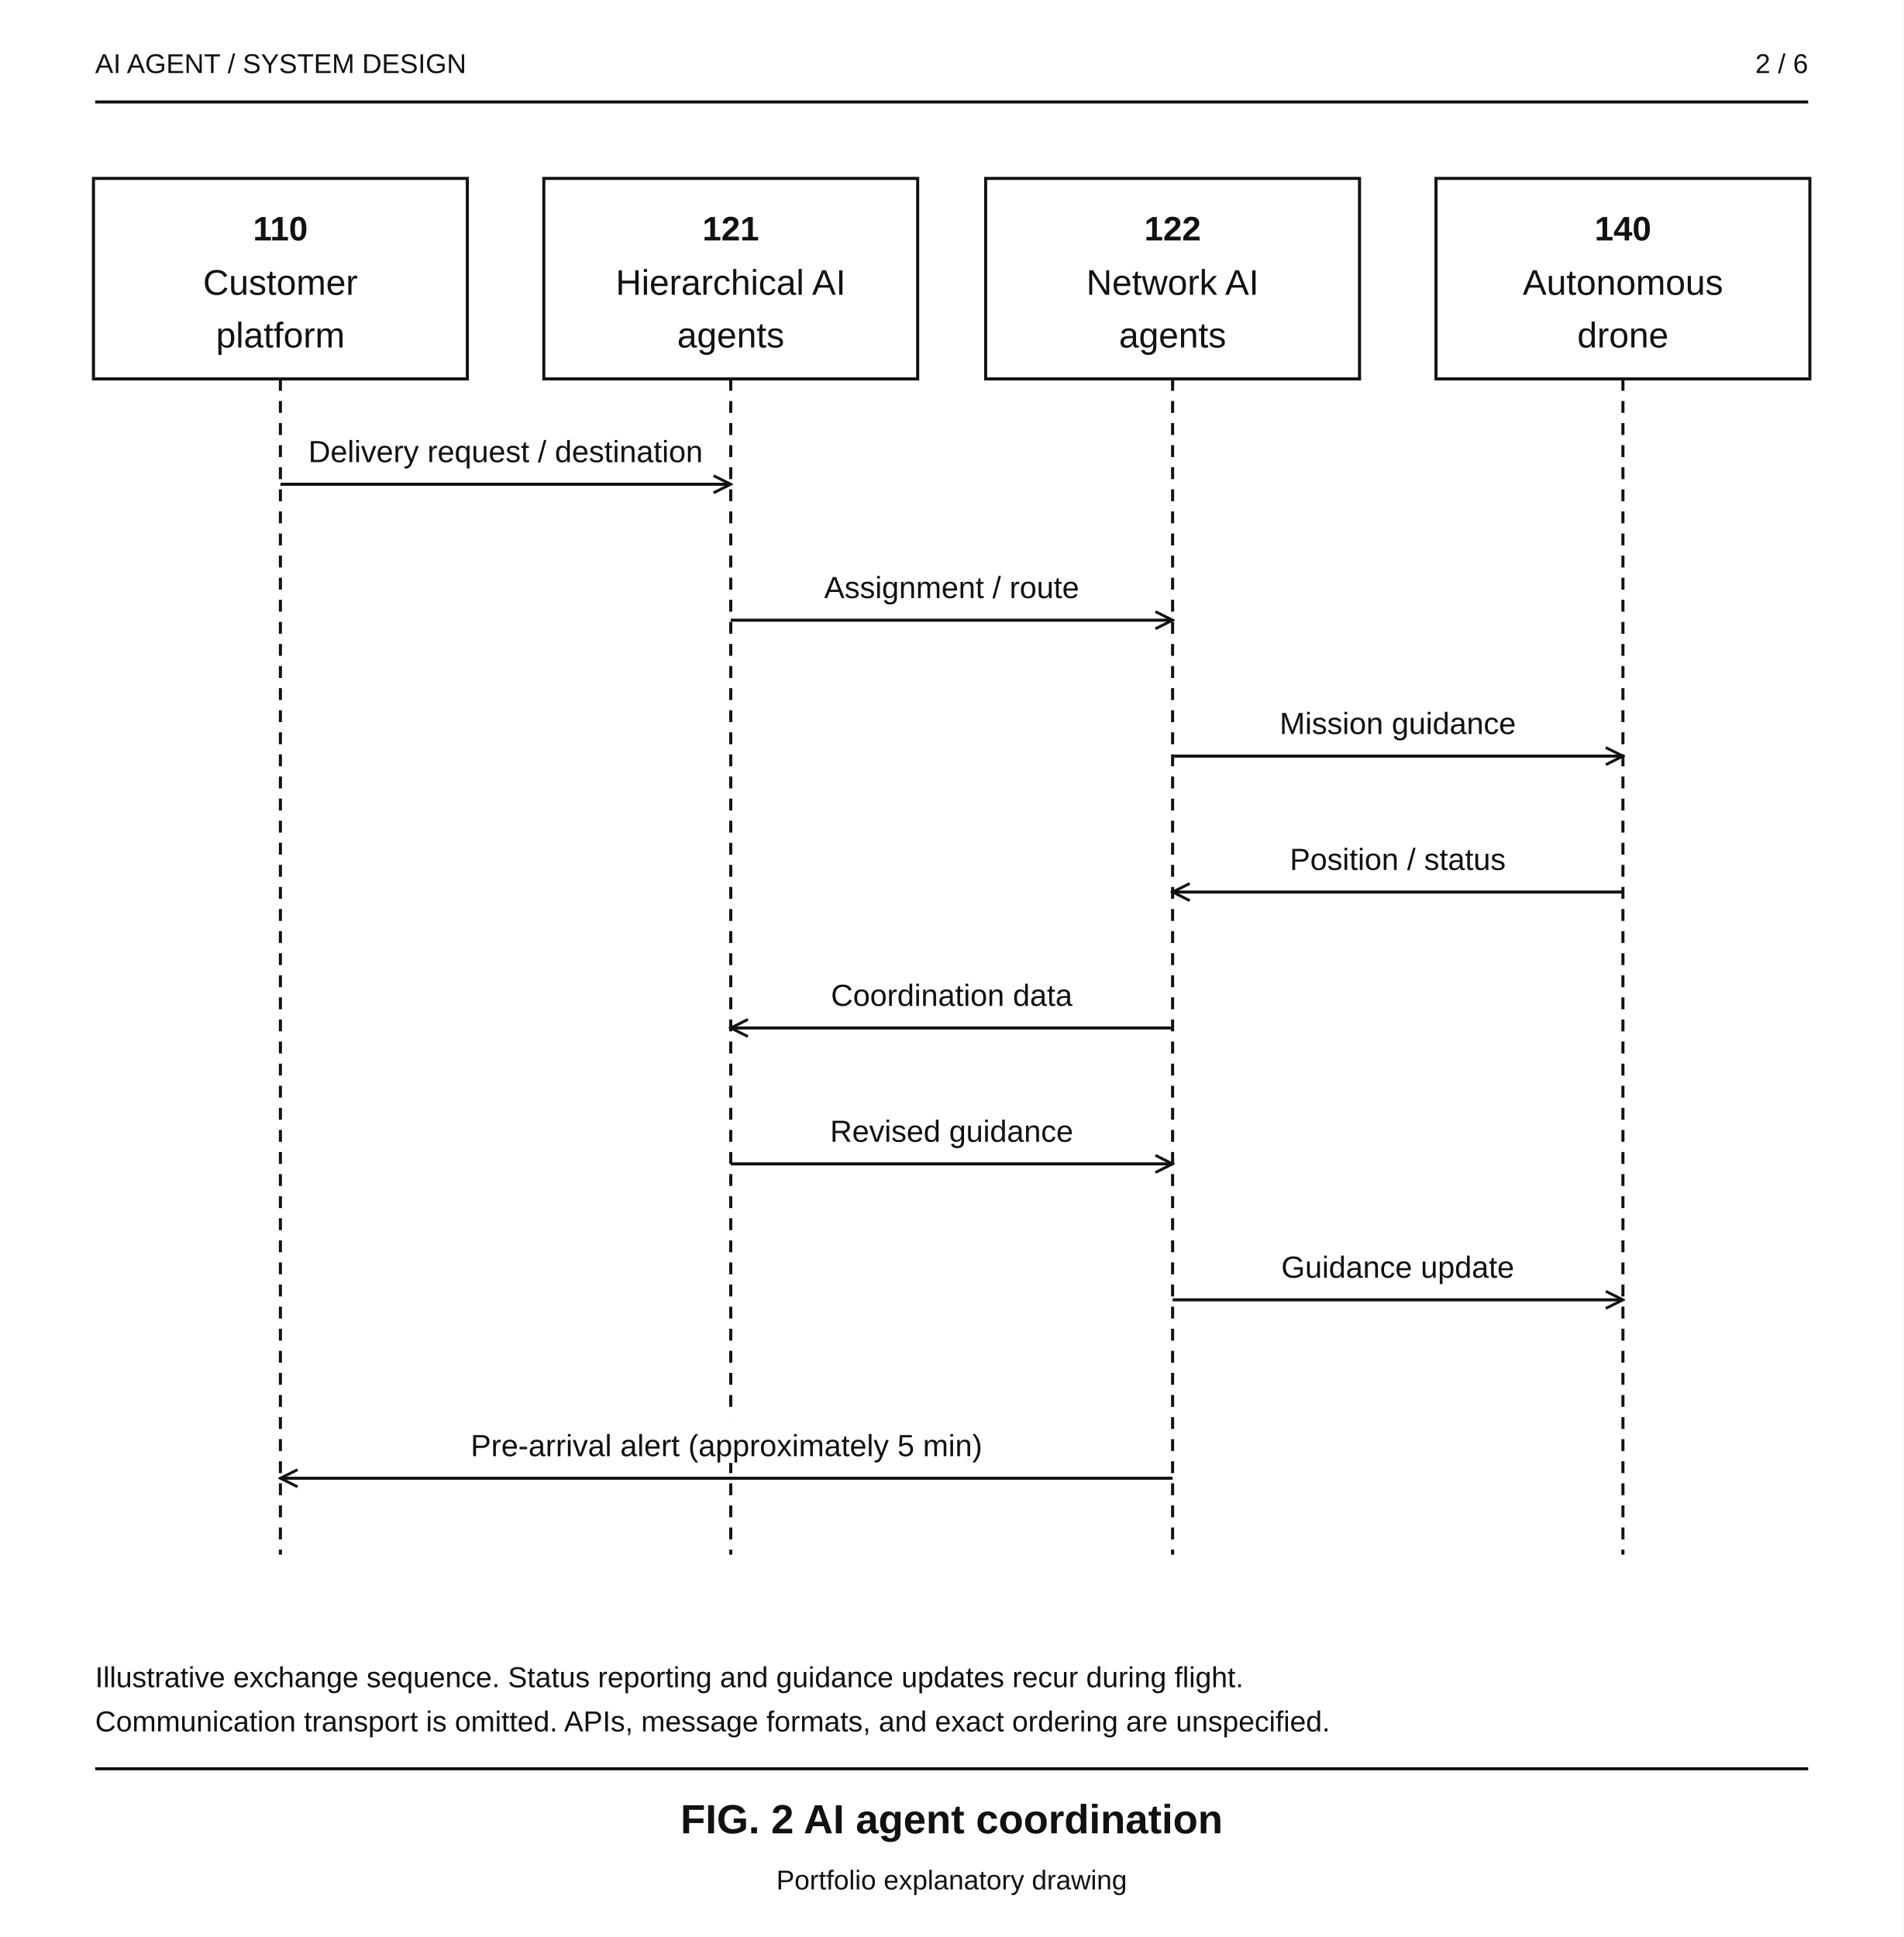
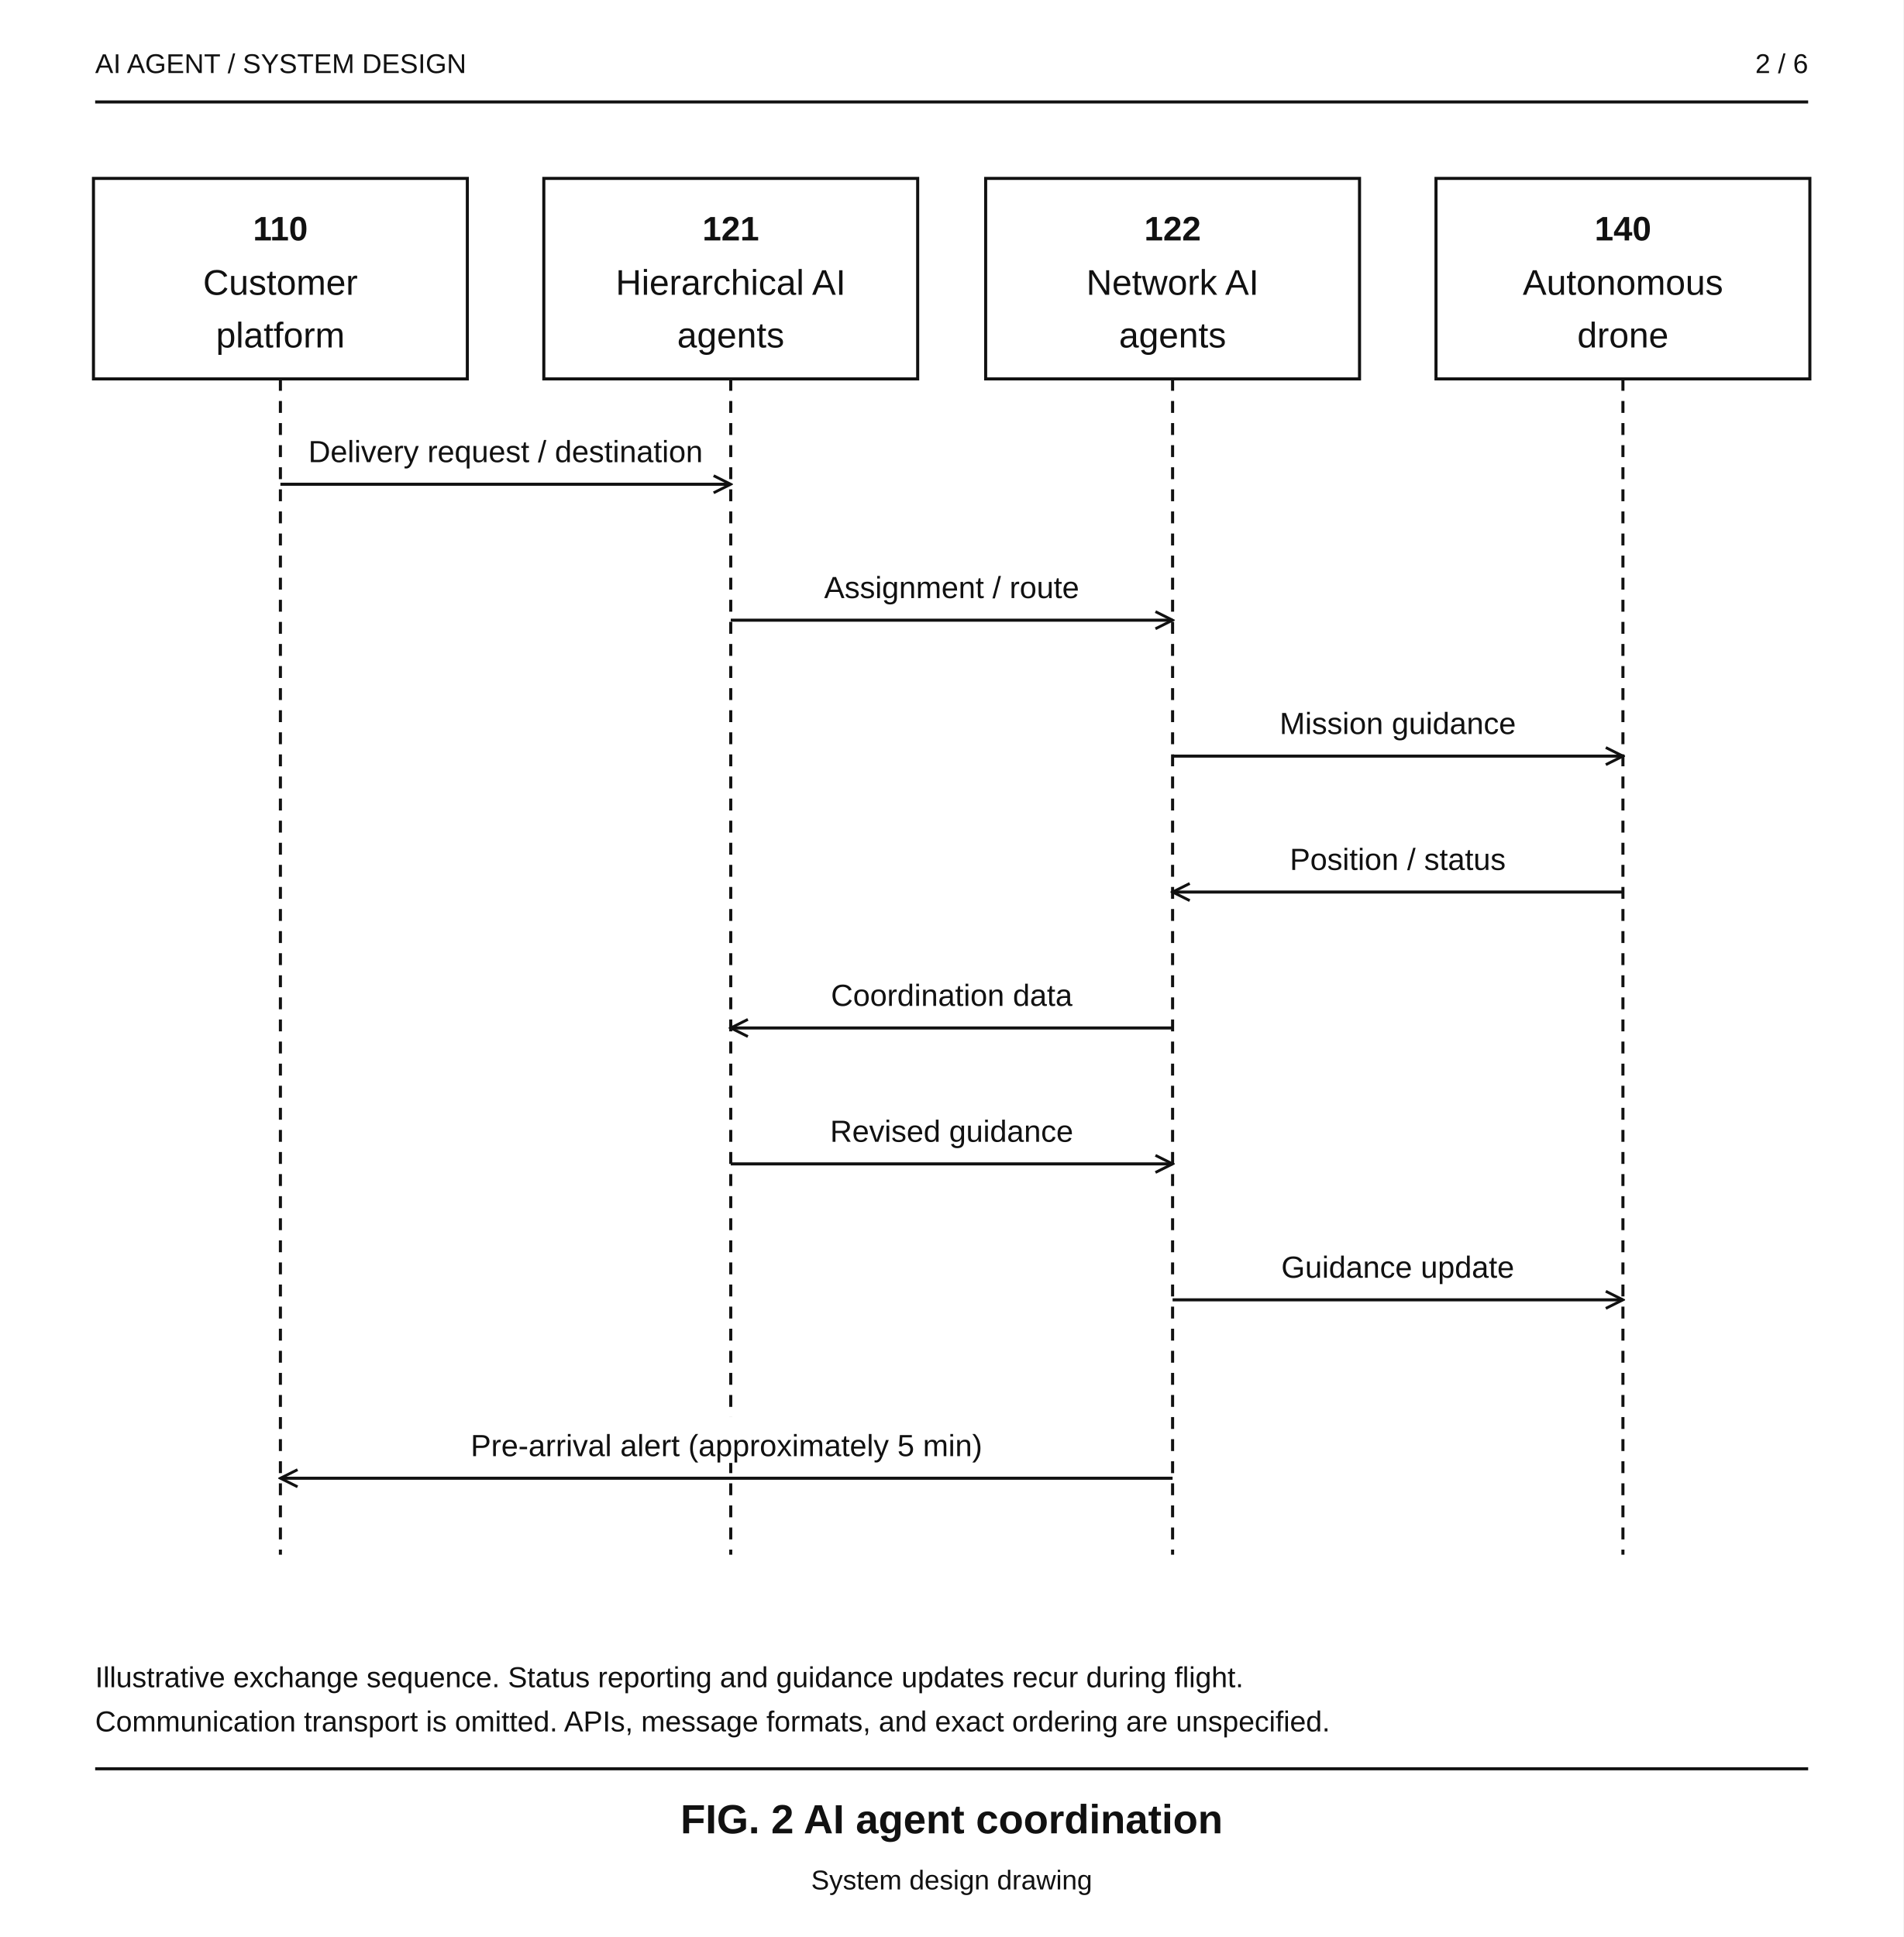
<svg xmlns="http://www.w3.org/2000/svg" width="1120" height="1140" viewBox="0 0 1120 1140" role="img" aria-labelledby="title desc" xml:lang="en">
  <defs>
    <marker id="arrow" viewBox="0 0 10 10" refX="9" refY="5" markerWidth="7" markerHeight="7" orient="auto">
      <path d="M1 1 L9 5 L1 9" fill="none" stroke="#111" stroke-width="1.3" />
    </marker>
    <marker id="start" viewBox="0 0 10 10" refX="1" refY="5" markerWidth="7" markerHeight="7" orient="auto">
      <path d="M9 1 L1 5 L9 9" fill="none" stroke="#111" stroke-width="1.3" />
    </marker>
  </defs>
  <rect width="1120" height="1140" fill="white" />
  <text x="56" y="43" font-family="Arial, 'Yu Gothic', Meiryo, sans-serif" font-size="16" text-anchor="start" font-weight="400" fill="#111">AI AGENT / SYSTEM DESIGN</text>
  <text x="1064" y="43" font-family="Arial, 'Yu Gothic', Meiryo, sans-serif" font-size="16" text-anchor="end" font-weight="400" fill="#111">2 / 6</text>
  <path d="M56 60 H1064" fill="none" stroke="#111" stroke-width="1.8" stroke-linejoin="miter" />
  <rect x="55" y="105" width="220" height="118" fill="white" stroke="#111" stroke-width="1.8" />
  <text x="165.0" y="141.5" font-family="Arial, 'Yu Gothic', Meiryo, sans-serif" font-size="20" text-anchor="middle" font-weight="600" fill="#111">110</text>
  <text x="165.0" y="173.5" font-family="Arial, 'Yu Gothic', Meiryo, sans-serif" font-size="21" text-anchor="middle" font-weight="400" fill="#111">Customer</text>
  <text x="165.0" y="204.5" font-family="Arial, 'Yu Gothic', Meiryo, sans-serif" font-size="21" text-anchor="middle" font-weight="400" fill="#111">platform</text>
  <path d="M165 223 V915" fill="none" stroke="#111" stroke-width="1.8" stroke-linejoin="miter" stroke-dasharray="7 6" />
  <rect x="320" y="105" width="220" height="118" fill="white" stroke="#111" stroke-width="1.8" />
  <text x="430.0" y="141.5" font-family="Arial, 'Yu Gothic', Meiryo, sans-serif" font-size="20" text-anchor="middle" font-weight="600" fill="#111">121</text>
  <text x="430.0" y="173.5" font-family="Arial, 'Yu Gothic', Meiryo, sans-serif" font-size="21" text-anchor="middle" font-weight="400" fill="#111">Hierarchical AI</text>
  <text x="430.0" y="204.5" font-family="Arial, 'Yu Gothic', Meiryo, sans-serif" font-size="21" text-anchor="middle" font-weight="400" fill="#111">agents</text>
  <path d="M430 223 V915" fill="none" stroke="#111" stroke-width="1.8" stroke-linejoin="miter" stroke-dasharray="7 6" />
  <rect x="580" y="105" width="220" height="118" fill="white" stroke="#111" stroke-width="1.8" />
  <text x="690.0" y="141.5" font-family="Arial, 'Yu Gothic', Meiryo, sans-serif" font-size="20" text-anchor="middle" font-weight="600" fill="#111">122</text>
  <text x="690.0" y="173.5" font-family="Arial, 'Yu Gothic', Meiryo, sans-serif" font-size="21" text-anchor="middle" font-weight="400" fill="#111">Network AI</text>
  <text x="690.0" y="204.5" font-family="Arial, 'Yu Gothic', Meiryo, sans-serif" font-size="21" text-anchor="middle" font-weight="400" fill="#111">agents</text>
  <path d="M690 223 V915" fill="none" stroke="#111" stroke-width="1.8" stroke-linejoin="miter" stroke-dasharray="7 6" />
  <rect x="845" y="105" width="220" height="118" fill="white" stroke="#111" stroke-width="1.8" />
  <text x="955.0" y="141.5" font-family="Arial, 'Yu Gothic', Meiryo, sans-serif" font-size="20" text-anchor="middle" font-weight="600" fill="#111">140</text>
  <text x="955.0" y="173.5" font-family="Arial, 'Yu Gothic', Meiryo, sans-serif" font-size="21" text-anchor="middle" font-weight="400" fill="#111">Autonomous</text>
  <text x="955.0" y="204.5" font-family="Arial, 'Yu Gothic', Meiryo, sans-serif" font-size="21" text-anchor="middle" font-weight="400" fill="#111">drone</text>
  <path d="M955 223 V915" fill="none" stroke="#111" stroke-width="1.8" stroke-linejoin="miter" stroke-dasharray="7 6" />
  <path d="M165 285 H430" fill="none" stroke="#111" stroke-width="1.8" stroke-linejoin="miter" marker-end="url(#arrow)" />
  <text x="297.5" y="272" font-family="Arial, 'Yu Gothic', Meiryo, sans-serif" font-size="18" text-anchor="middle" font-weight="400" fill="#111">Delivery request / destination</text>
  <path d="M430 365 H690" fill="none" stroke="#111" stroke-width="1.8" stroke-linejoin="miter" marker-end="url(#arrow)" />
  <text x="560.0" y="352" font-family="Arial, 'Yu Gothic', Meiryo, sans-serif" font-size="18" text-anchor="middle" font-weight="400" fill="#111">Assignment / route</text>
  <path d="M690 445 H955" fill="none" stroke="#111" stroke-width="1.8" stroke-linejoin="miter" marker-end="url(#arrow)" />
  <text x="822.5" y="432" font-family="Arial, 'Yu Gothic', Meiryo, sans-serif" font-size="18" text-anchor="middle" font-weight="400" fill="#111">Mission guidance</text>
  <path d="M955 525 H690" fill="none" stroke="#111" stroke-width="1.8" stroke-linejoin="miter" marker-end="url(#arrow)" />
  <text x="822.5" y="512" font-family="Arial, 'Yu Gothic', Meiryo, sans-serif" font-size="18" text-anchor="middle" font-weight="400" fill="#111">Position / status</text>
  <path d="M690 605 H430" fill="none" stroke="#111" stroke-width="1.8" stroke-linejoin="miter" marker-end="url(#arrow)" />
  <text x="560.0" y="592" font-family="Arial, 'Yu Gothic', Meiryo, sans-serif" font-size="18" text-anchor="middle" font-weight="400" fill="#111">Coordination data</text>
  <path d="M430 685 H690" fill="none" stroke="#111" stroke-width="1.8" stroke-linejoin="miter" marker-end="url(#arrow)" />
  <text x="560.0" y="672" font-family="Arial, 'Yu Gothic', Meiryo, sans-serif" font-size="18" text-anchor="middle" font-weight="400" fill="#111">Revised guidance</text>
  <path d="M690 765 H955" fill="none" stroke="#111" stroke-width="1.8" stroke-linejoin="miter" marker-end="url(#arrow)" />
  <text x="822.5" y="752" font-family="Arial, 'Yu Gothic', Meiryo, sans-serif" font-size="18" text-anchor="middle" font-weight="400" fill="#111">Guidance update</text>
  <path d="M690 870 H165" fill="none" stroke="#111" stroke-width="1.8" stroke-linejoin="miter" marker-end="url(#arrow)" />
  <rect x="173" y="834" width="509" height="27" fill="white" />
  <text x="427.5" y="857" font-family="Arial, 'Yu Gothic', Meiryo, sans-serif" font-size="18" text-anchor="middle" font-weight="400" fill="#111">Pre-arrival alert (approximately 5 min)</text>
  <text x="56" y="993" font-family="Arial, 'Yu Gothic', Meiryo, sans-serif" font-size="17" text-anchor="start" font-weight="400" fill="#111">Illustrative exchange sequence. Status reporting and guidance updates recur during flight.</text>
  <text x="56" y="1019" font-family="Arial, 'Yu Gothic', Meiryo, sans-serif" font-size="17" text-anchor="start" font-weight="400" fill="#111">Communication transport is omitted. APIs, message formats, and exact ordering are unspecified.</text>
  <path d="M56 1041 H1064" fill="none" stroke="#111" stroke-width="1.8" stroke-linejoin="miter" />
  <text x="560" y="1079" font-family="Arial, 'Yu Gothic', Meiryo, sans-serif" font-size="24" text-anchor="middle" font-weight="600" fill="#111">FIG. 2   AI agent coordination</text>
-   <text x="560" y="1112" font-family="Arial, 'Yu Gothic', Meiryo, sans-serif" font-size="16" text-anchor="middle" font-weight="400" fill="#111">Portfolio explanatory drawing</text>
+   <text x="560" y="1112" font-family="Arial, 'Yu Gothic', Meiryo, sans-serif" font-size="16" text-anchor="middle" font-weight="400" fill="#111">System design drawing</text>
</svg>
